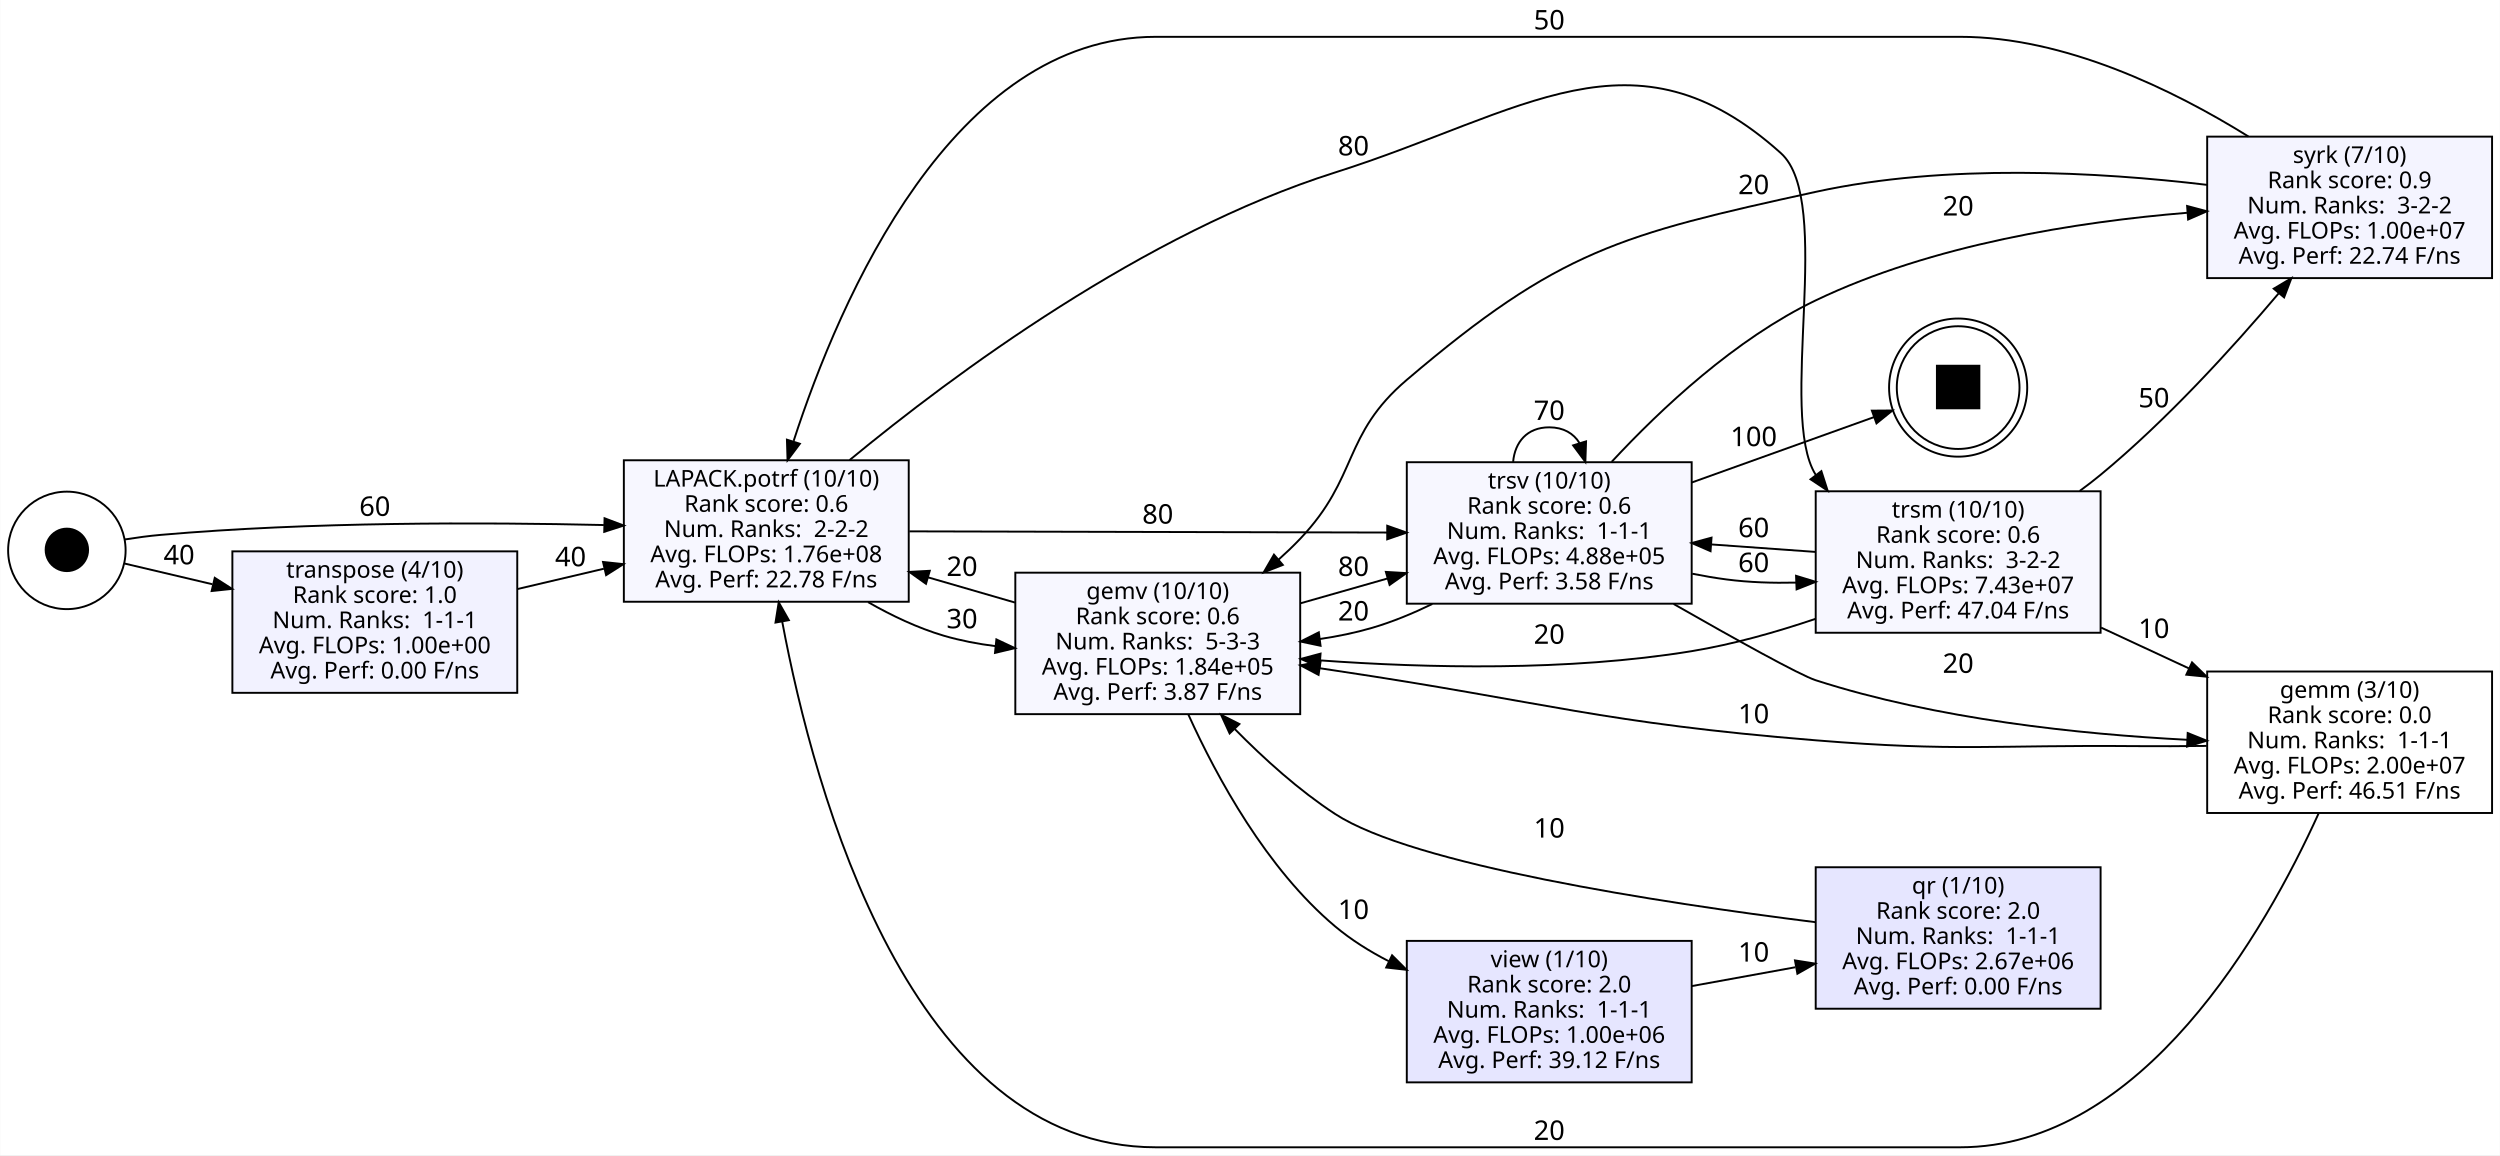
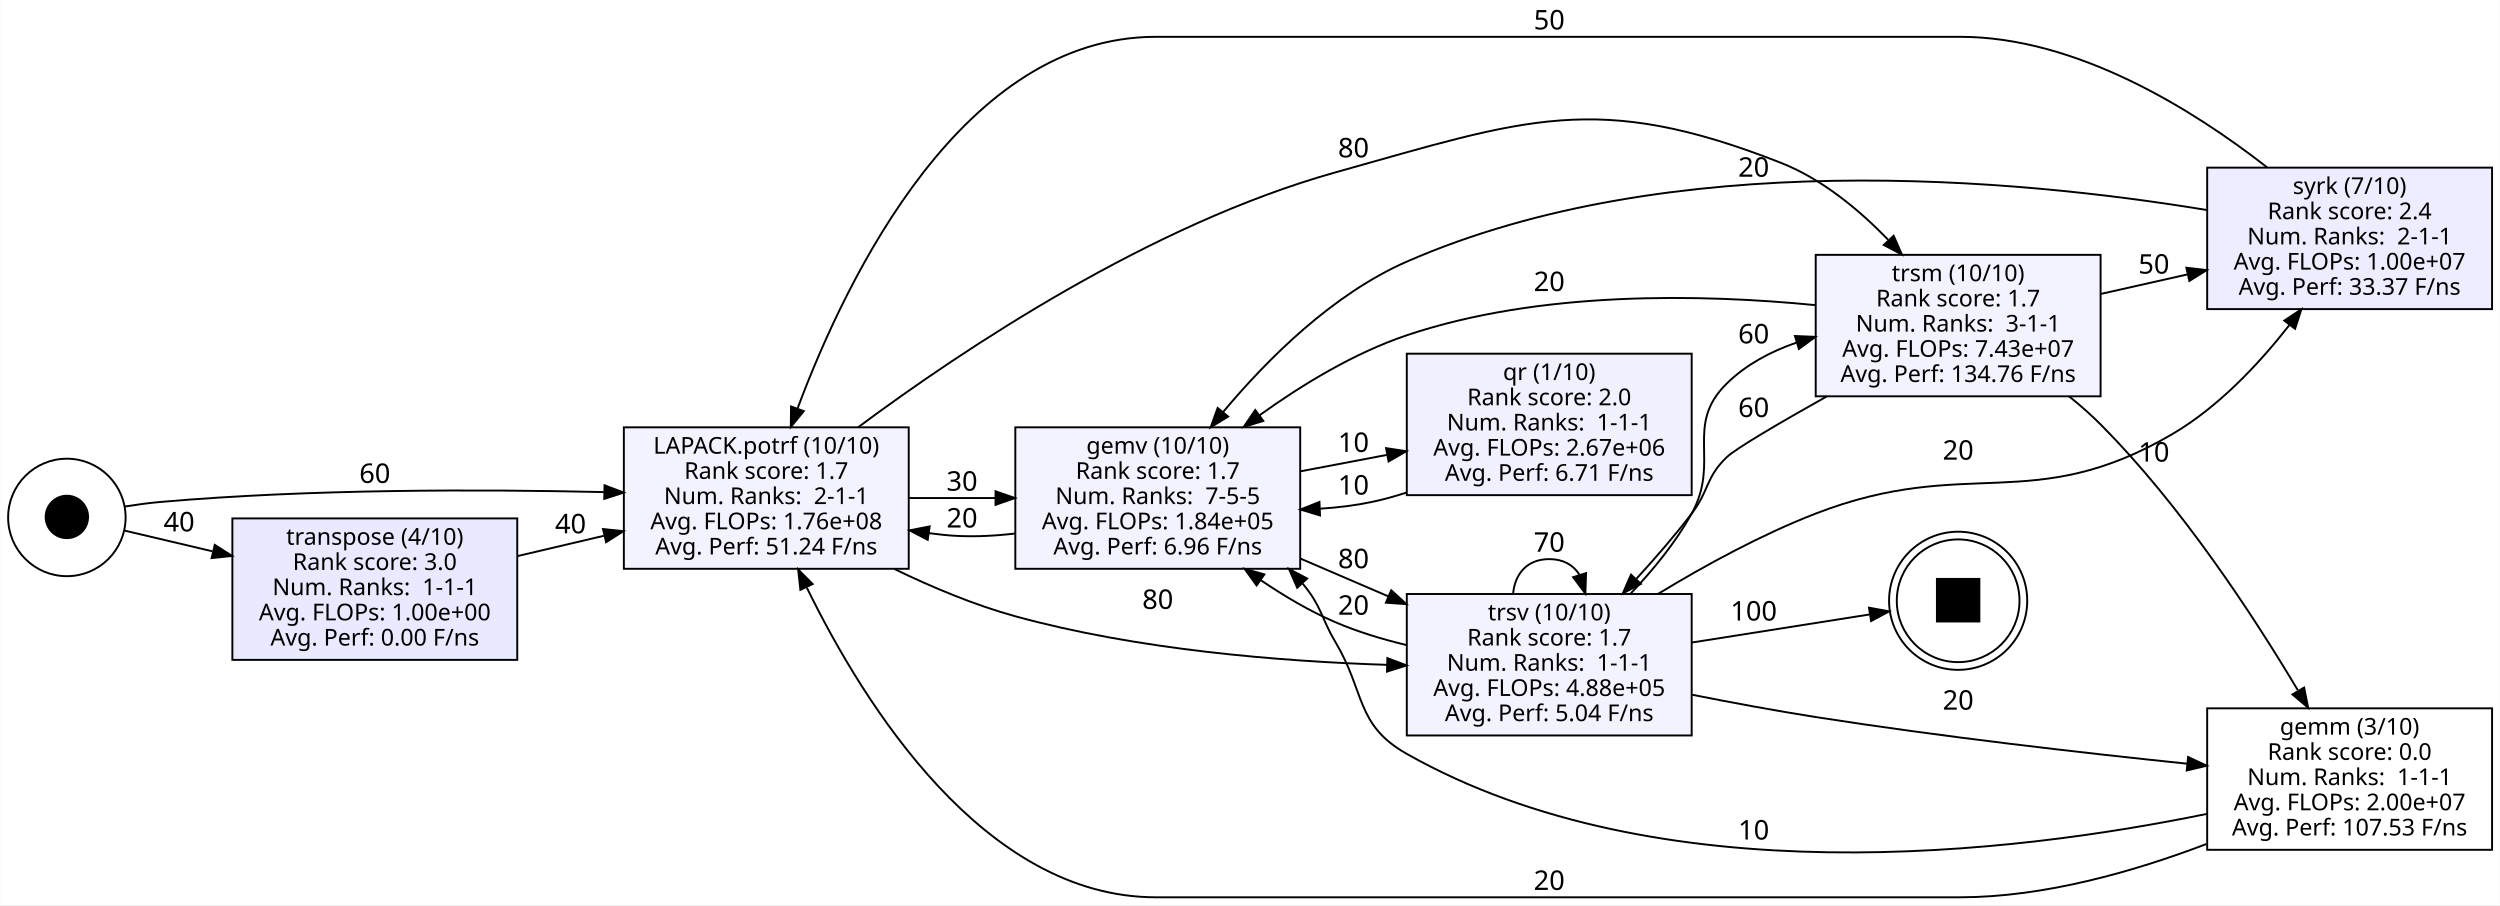
- <svg xmlns="http://www.w3.org/2000/svg" width="1290pt" height="596pt" viewBox="0.00 0.00 1289.81 596.00">
-   <g id="graph0" class="graph" transform="scale(1 1) rotate(0) translate(4 592)">
-     <polygon fill="white" stroke="transparent" points="-4,4 -4,-592 1285.81,-592 1285.81,4 -4,4" />
+ <svg xmlns="http://www.w3.org/2000/svg" width="1290pt" height="467pt" viewBox="0.00 0.00 1289.81 467.00">
+   <g id="graph0" class="graph" transform="scale(1 1) rotate(0) translate(4 463)">
+     <polygon fill="white" stroke="transparent" points="-4,4 -4,-463 1285.81,-463 1285.81,4 -4,4" />
    <g id="node1" class="node">
-       <ellipse fill="none" stroke="black" cx="30.41" cy="-308" rx="30.31" ry="30.31" />
-       <text text-anchor="middle" x="30.41" y="-300.5" font-family="Times-Roman" font-size="30.00">●</text>
+       <ellipse fill="none" stroke="black" cx="30.41" cy="-196" rx="30.31" ry="30.31" />
+       <text text-anchor="middle" x="30.41" y="-188.5" font-family="Times-Roman" font-size="30.00">●</text>
    </g>
    <g id="node2" class="node">
-       <polygon fill="#f7f7ff" stroke="black" points="464.81,-354.5 317.81,-354.5 317.81,-281.5 464.81,-281.5 464.81,-354.5" />
-       <text text-anchor="middle" x="391.31" y="-340.9" font-family="Times-Roman" font-size="12.00">LAPACK.potrf (10/10)</text>
-       <text text-anchor="middle" x="391.31" y="-327.9" font-family="Times-Roman" font-size="12.00">Rank score: 0.6</text>
-       <text text-anchor="middle" x="391.31" y="-314.9" font-family="Times-Roman" font-size="12.00">Num. Ranks:  2-2-2</text>
-       <text text-anchor="middle" x="391.31" y="-301.9" font-family="Times-Roman" font-size="12.00">Avg. FLOPs: 1.76e+08</text>
-       <text text-anchor="middle" x="391.31" y="-288.9" font-family="Times-Roman" font-size="12.00">Avg. Perf: 22.78 F/ns</text>
+       <polygon fill="#f3f3ff" stroke="black" points="464.81,-242.5 317.81,-242.5 317.81,-169.5 464.81,-169.5 464.81,-242.5" />
+       <text text-anchor="middle" x="391.31" y="-228.9" font-family="Times-Roman" font-size="12.00">LAPACK.potrf (10/10)</text>
+       <text text-anchor="middle" x="391.31" y="-215.9" font-family="Times-Roman" font-size="12.00">Rank score: 1.7</text>
+       <text text-anchor="middle" x="391.31" y="-202.9" font-family="Times-Roman" font-size="12.00">Num. Ranks:  2-1-1</text>
+       <text text-anchor="middle" x="391.31" y="-189.9" font-family="Times-Roman" font-size="12.00">Avg. FLOPs: 1.76e+08</text>
+       <text text-anchor="middle" x="391.31" y="-176.9" font-family="Times-Roman" font-size="12.00">Avg. Perf: 51.24 F/ns</text>
    </g>
    <g id="edge1" class="edge">
-       <path fill="none" stroke="#000000" d="M60.39,-313.65C66.46,-314.62 72.82,-315.48 78.81,-316 156.13,-322.73 244.65,-322.54 307.52,-321.08" />
-       <polygon fill="#000000" stroke="#000000" points="307.86,-324.57 317.77,-320.82 307.69,-317.57 307.86,-324.57" />
-       <text text-anchor="middle" x="189.31" y="-325.8" font-family="Times-Roman" font-size="14.00">60</text>
+       <path fill="none" stroke="#000000" d="M60.39,-201.65C66.46,-202.62 72.82,-203.48 78.81,-204 156.13,-210.73 244.65,-210.54 307.52,-209.08" />
+       <polygon fill="#000000" stroke="#000000" points="307.86,-212.57 317.77,-208.82 307.69,-205.57 307.86,-212.57" />
+       <text text-anchor="middle" x="189.31" y="-213.8" font-family="Times-Roman" font-size="14.00">60</text>
    </g>
    <g id="node7" class="node">
-       <polygon fill="#f2f2ff" stroke="black" points="262.81,-307.5 115.81,-307.5 115.81,-234.5 262.81,-234.5 262.81,-307.5" />
-       <text text-anchor="middle" x="189.31" y="-293.9" font-family="Times-Roman" font-size="12.00">transpose (4/10)</text>
-       <text text-anchor="middle" x="189.31" y="-280.9" font-family="Times-Roman" font-size="12.00">Rank score: 1.0</text>
-       <text text-anchor="middle" x="189.31" y="-267.9" font-family="Times-Roman" font-size="12.00">Num. Ranks:  1-1-1</text>
-       <text text-anchor="middle" x="189.31" y="-254.9" font-family="Times-Roman" font-size="12.00">Avg. FLOPs: 1.00e+00</text>
-       <text text-anchor="middle" x="189.31" y="-241.9" font-family="Times-Roman" font-size="12.00">Avg. Perf: 0.00 F/ns</text>
+       <polygon fill="#e9e9ff" stroke="black" points="262.81,-195.5 115.81,-195.5 115.81,-122.5 262.81,-122.5 262.81,-195.5" />
+       <text text-anchor="middle" x="189.31" y="-181.9" font-family="Times-Roman" font-size="12.00">transpose (4/10)</text>
+       <text text-anchor="middle" x="189.31" y="-168.9" font-family="Times-Roman" font-size="12.00">Rank score: 3.0</text>
+       <text text-anchor="middle" x="189.31" y="-155.9" font-family="Times-Roman" font-size="12.00">Num. Ranks:  1-1-1</text>
+       <text text-anchor="middle" x="189.31" y="-142.9" font-family="Times-Roman" font-size="12.00">Avg. FLOPs: 1.00e+00</text>
+       <text text-anchor="middle" x="189.31" y="-129.9" font-family="Times-Roman" font-size="12.00">Avg. Perf: 0.00 F/ns</text>
    </g>
    <g id="edge2" class="edge">
-       <path fill="none" stroke="#000000" d="M60.18,-301.21C73.15,-298.16 89.2,-294.37 105.49,-290.53" />
-       <polygon fill="#000000" stroke="#000000" points="106.72,-293.84 115.65,-288.14 105.11,-287.02 106.72,-293.84" />
-       <text text-anchor="middle" x="88.31" y="-300.8" font-family="Times-Roman" font-size="14.00">40</text>
+       <path fill="none" stroke="#000000" d="M60.18,-189.21C73.15,-186.16 89.2,-182.37 105.49,-178.53" />
+       <polygon fill="#000000" stroke="#000000" points="106.72,-181.84 115.65,-176.14 105.11,-175.02 106.72,-181.84" />
+       <text text-anchor="middle" x="88.31" y="-188.8" font-family="Times-Roman" font-size="14.00">40</text>
    </g>
    <g id="node3" class="node">
-       <polygon fill="#f7f7ff" stroke="black" points="666.81,-296.5 519.81,-296.5 519.81,-223.5 666.81,-223.5 666.81,-296.5" />
-       <text text-anchor="middle" x="593.31" y="-282.9" font-family="Times-Roman" font-size="12.00">gemv (10/10)</text>
-       <text text-anchor="middle" x="593.31" y="-269.9" font-family="Times-Roman" font-size="12.00">Rank score: 0.6</text>
-       <text text-anchor="middle" x="593.31" y="-256.9" font-family="Times-Roman" font-size="12.00">Num. Ranks:  5-3-3</text>
-       <text text-anchor="middle" x="593.31" y="-243.9" font-family="Times-Roman" font-size="12.00">Avg. FLOPs: 1.84e+05</text>
-       <text text-anchor="middle" x="593.31" y="-230.9" font-family="Times-Roman" font-size="12.00">Avg. Perf: 3.87 F/ns</text>
+       <polygon fill="#f3f3ff" stroke="black" points="666.81,-242.5 519.81,-242.5 519.81,-169.5 666.81,-169.5 666.81,-242.5" />
+       <text text-anchor="middle" x="593.31" y="-228.9" font-family="Times-Roman" font-size="12.00">gemv (10/10)</text>
+       <text text-anchor="middle" x="593.31" y="-215.9" font-family="Times-Roman" font-size="12.00">Rank score: 1.7</text>
+       <text text-anchor="middle" x="593.31" y="-202.9" font-family="Times-Roman" font-size="12.00">Num. Ranks:  7-5-5</text>
+       <text text-anchor="middle" x="593.31" y="-189.9" font-family="Times-Roman" font-size="12.00">Avg. FLOPs: 1.84e+05</text>
+       <text text-anchor="middle" x="593.31" y="-176.9" font-family="Times-Roman" font-size="12.00">Avg. Perf: 6.96 F/ns</text>
    </g>
    <g id="edge7" class="edge">
-       <path fill="none" stroke="#000000" d="M443.84,-281.29C456.08,-274.3 469.48,-267.94 482.81,-264 491.39,-261.47 500.5,-259.73 509.67,-258.58" />
-       <polygon fill="#000000" stroke="#000000" points="510.04,-262.06 519.62,-257.55 509.32,-255.1 510.04,-262.06" />
-       <text text-anchor="middle" x="492.31" y="-267.8" font-family="Times-Roman" font-size="14.00">30</text>
+       <path fill="none" stroke="#000000" d="M465.08,-206C479.51,-206 494.76,-206 509.49,-206" />
+       <polygon fill="#000000" stroke="#000000" points="509.6,-209.5 519.6,-206 509.59,-202.5 509.6,-209.5" />
+       <text text-anchor="middle" x="492.31" y="-209.8" font-family="Times-Roman" font-size="14.00">30</text>
    </g>
    <g id="node5" class="node">
-       <polygon fill="#f7f7ff" stroke="black" points="1079.81,-338.5 932.81,-338.5 932.81,-265.5 1079.81,-265.5 1079.81,-338.5" />
-       <text text-anchor="middle" x="1006.31" y="-324.9" font-family="Times-Roman" font-size="12.00">trsm (10/10)</text>
-       <text text-anchor="middle" x="1006.31" y="-311.9" font-family="Times-Roman" font-size="12.00">Rank score: 0.6</text>
-       <text text-anchor="middle" x="1006.31" y="-298.9" font-family="Times-Roman" font-size="12.00">Num. Ranks:  3-2-2</text>
-       <text text-anchor="middle" x="1006.31" y="-285.9" font-family="Times-Roman" font-size="12.00">Avg. FLOPs: 7.43e+07</text>
-       <text text-anchor="middle" x="1006.31" y="-272.9" font-family="Times-Roman" font-size="12.00">Avg. Perf: 47.04 F/ns</text>
+       <polygon fill="#f3f3ff" stroke="black" points="1079.81,-331.5 932.81,-331.5 932.81,-258.5 1079.81,-258.5 1079.81,-331.5" />
+       <text text-anchor="middle" x="1006.31" y="-317.9" font-family="Times-Roman" font-size="12.00">trsm (10/10)</text>
+       <text text-anchor="middle" x="1006.31" y="-304.9" font-family="Times-Roman" font-size="12.00">Rank score: 1.7</text>
+       <text text-anchor="middle" x="1006.31" y="-291.9" font-family="Times-Roman" font-size="12.00">Num. Ranks:  3-1-1</text>
+       <text text-anchor="middle" x="1006.31" y="-278.9" font-family="Times-Roman" font-size="12.00">Avg. FLOPs: 7.43e+07</text>
+       <text text-anchor="middle" x="1006.31" y="-265.9" font-family="Times-Roman" font-size="12.00">Avg. Perf: 134.76 F/ns</text>
    </g>
    <g id="edge11" class="edge">
-       <path fill="none" stroke="#000000" d="M434.3,-354.6C488.12,-399.01 586.29,-471.8 684.81,-503 782.35,-533.89 838.66,-581.34 914.81,-513 942.43,-488.22 913.05,-378.4 932.81,-347 932.87,-346.91 932.92,-346.82 932.98,-346.73" />
-       <polygon fill="#000000" stroke="#000000" points="935.73,-348.9 938.97,-338.81 930.15,-344.67 935.73,-348.9" />
-       <text text-anchor="middle" x="694.31" y="-511.8" font-family="Times-Roman" font-size="14.00">80</text>
+       <path fill="none" stroke="#000000" d="M438.65,-242.5C493.71,-283.41 590.07,-347.47 684.81,-374 783.27,-401.57 819.64,-416.36 914.81,-379 935.9,-370.72 955.01,-354.96 970.17,-339.3" />
+       <polygon fill="#000000" stroke="#000000" points="973.03,-341.36 977.29,-331.66 967.91,-336.59 973.03,-341.36" />
+       <text text-anchor="middle" x="694.31" y="-381.8" font-family="Times-Roman" font-size="14.00">80</text>
    </g>
    <g id="node6" class="node">
-       <polygon fill="#f7f7ff" stroke="black" points="868.81,-353.5 721.81,-353.5 721.81,-280.5 868.81,-280.5 868.81,-353.5" />
-       <text text-anchor="middle" x="795.31" y="-339.9" font-family="Times-Roman" font-size="12.00">trsv (10/10)</text>
-       <text text-anchor="middle" x="795.31" y="-326.9" font-family="Times-Roman" font-size="12.00">Rank score: 0.6</text>
-       <text text-anchor="middle" x="795.31" y="-313.9" font-family="Times-Roman" font-size="12.00">Num. Ranks:  1-1-1</text>
-       <text text-anchor="middle" x="795.31" y="-300.9" font-family="Times-Roman" font-size="12.00">Avg. FLOPs: 4.88e+05</text>
-       <text text-anchor="middle" x="795.31" y="-287.9" font-family="Times-Roman" font-size="12.00">Avg. Perf: 3.58 F/ns</text>
+       <polygon fill="#f3f3ff" stroke="black" points="868.81,-156.5 721.81,-156.5 721.81,-83.5 868.81,-83.5 868.81,-156.5" />
+       <text text-anchor="middle" x="795.31" y="-142.9" font-family="Times-Roman" font-size="12.00">trsv (10/10)</text>
+       <text text-anchor="middle" x="795.31" y="-129.9" font-family="Times-Roman" font-size="12.00">Rank score: 1.7</text>
+       <text text-anchor="middle" x="795.31" y="-116.9" font-family="Times-Roman" font-size="12.00">Num. Ranks:  1-1-1</text>
+       <text text-anchor="middle" x="795.31" y="-103.9" font-family="Times-Roman" font-size="12.00">Avg. FLOPs: 4.88e+05</text>
+       <text text-anchor="middle" x="795.31" y="-90.9" font-family="Times-Roman" font-size="12.00">Avg. Perf: 5.04 F/ns</text>
    </g>
    <g id="edge3" class="edge">
-       <path fill="none" stroke="#000000" d="M465.11,-317.82C534.59,-317.65 639.13,-317.39 711.7,-317.21" />
-       <polygon fill="#000000" stroke="#000000" points="711.72,-320.71 721.71,-317.18 711.71,-313.71 711.72,-320.71" />
-       <text text-anchor="middle" x="593.31" y="-321.8" font-family="Times-Roman" font-size="14.00">80</text>
+       <path fill="none" stroke="#000000" d="M457.41,-169.39C476.93,-159.93 498.75,-150.79 519.81,-145 582.68,-127.7 656.4,-121.73 711.6,-119.94" />
+       <polygon fill="#000000" stroke="#000000" points="711.79,-123.43 721.69,-119.65 711.59,-116.44 711.79,-123.43" />
+       <text text-anchor="middle" x="593.31" y="-148.8" font-family="Times-Roman" font-size="14.00">80</text>
+     </g>
+     <g id="edge23" class="edge">
+       <path fill="none" stroke="#000000" d="M519.76,-187.71C507.47,-186.25 494.81,-185.75 482.81,-187 480.3,-187.26 477.75,-187.56 475.18,-187.9" />
+       <polygon fill="#000000" stroke="#000000" points="474.6,-184.44 465.21,-189.34 475.61,-191.37 474.6,-184.44" />
+       <text text-anchor="middle" x="492.31" y="-190.8" font-family="Times-Roman" font-size="14.00">20</text>
+     </g>
+     <g id="edge8" class="edge">
+       <path fill="none" stroke="#000000" d="M667.08,-174.71C681.79,-168.39 697.34,-161.7 712.34,-155.25" />
+       <polygon fill="#000000" stroke="#000000" points="713.79,-158.43 721.6,-151.27 711.03,-152 713.79,-158.43" />
+       <text text-anchor="middle" x="694.31" y="-169.8" font-family="Times-Roman" font-size="14.00">80</text>
+     </g>
+     <g id="node9" class="node">
+       <polygon fill="#f0f0ff" stroke="black" points="868.81,-280.5 721.81,-280.5 721.81,-207.5 868.81,-207.5 868.81,-280.5" />
+       <text text-anchor="middle" x="795.31" y="-266.9" font-family="Times-Roman" font-size="12.00">qr (1/10)</text>
+       <text text-anchor="middle" x="795.31" y="-253.9" font-family="Times-Roman" font-size="12.00">Rank score: 2.0</text>
+       <text text-anchor="middle" x="795.31" y="-240.9" font-family="Times-Roman" font-size="12.00">Num. Ranks:  1-1-1</text>
+       <text text-anchor="middle" x="795.31" y="-227.9" font-family="Times-Roman" font-size="12.00">Avg. FLOPs: 2.67e+06</text>
+       <text text-anchor="middle" x="795.31" y="-214.9" font-family="Times-Roman" font-size="12.00">Avg. Perf: 6.71 F/ns</text>
+     </g>
+     <g id="edge20" class="edge">
+       <path fill="none" stroke="#000000" d="M667.08,-219.83C681.51,-222.57 696.76,-225.46 711.49,-228.26" />
+       <polygon fill="#000000" stroke="#000000" points="711.12,-231.76 721.6,-230.18 712.42,-224.88 711.12,-231.76" />
+       <text text-anchor="middle" x="694.31" y="-229.8" font-family="Times-Roman" font-size="14.00">10</text>
+     </g>
+     <g id="node4" class="node">
+       <polygon fill="#ededff" stroke="black" points="1281.81,-376.5 1134.81,-376.5 1134.81,-303.5 1281.81,-303.5 1281.81,-376.5" />
+       <text text-anchor="middle" x="1208.31" y="-362.9" font-family="Times-Roman" font-size="12.00">syrk (7/10)</text>
+       <text text-anchor="middle" x="1208.31" y="-349.9" font-family="Times-Roman" font-size="12.00">Rank score: 2.4</text>
+       <text text-anchor="middle" x="1208.31" y="-336.9" font-family="Times-Roman" font-size="12.00">Num. Ranks:  2-1-1</text>
+       <text text-anchor="middle" x="1208.31" y="-323.9" font-family="Times-Roman" font-size="12.00">Avg. FLOPs: 1.00e+07</text>
+       <text text-anchor="middle" x="1208.31" y="-310.9" font-family="Times-Roman" font-size="12.00">Avg. Perf: 33.37 F/ns</text>
+     </g>
+     <g id="edge6" class="edge">
+       <path fill="none" stroke="#000000" d="M1165.69,-376.67C1127.32,-406.61 1067.39,-444 1007.31,-444 592.31,-444 592.31,-444 592.31,-444 493.29,-444 433.47,-321.75 407.53,-252.48" />
+       <polygon fill="#000000" stroke="#000000" points="410.66,-250.86 403.95,-242.67 404.09,-253.26 410.66,-250.86" />
+       <text text-anchor="middle" x="795.31" y="-447.8" font-family="Times-Roman" font-size="14.00">50</text>
+     </g>
+     <g id="edge19" class="edge">
+       <path fill="none" stroke="#000000" d="M1134.54,-354.64C1036.25,-370.85 857.76,-387.48 721.81,-328 683.75,-311.35 650.23,-278.1 627.13,-250.52" />
+       <polygon fill="#000000" stroke="#000000" points="629.64,-248.06 620.6,-242.53 624.22,-252.49 629.64,-248.06" />
+       <text text-anchor="middle" x="900.81" y="-371.8" font-family="Times-Roman" font-size="14.00">20</text>
+     </g>
+     <g id="edge16" class="edge">
+       <path fill="none" stroke="#000000" d="M932.79,-305.54C874.26,-311.29 790.63,-313.15 721.81,-290 694.74,-280.89 667.88,-264.57 645.84,-248.73" />
+       <polygon fill="#000000" stroke="#000000" points="647.76,-245.8 637.63,-242.69 643.62,-251.44 647.76,-245.8" />
+       <text text-anchor="middle" x="795.31" y="-312.8" font-family="Times-Roman" font-size="14.00">20</text>
+     </g>
+     <g id="edge5" class="edge">
+       <path fill="none" stroke="#000000" d="M1080.08,-311.37C1094.51,-314.62 1109.76,-318.05 1124.49,-321.37" />
+       <polygon fill="#000000" stroke="#000000" points="1124.07,-324.86 1134.6,-323.64 1125.61,-318.03 1124.07,-324.86" />
+       <text text-anchor="middle" x="1107.31" y="-321.8" font-family="Times-Roman" font-size="14.00">50</text>
+     </g>
+     <g id="edge12" class="edge">
+       <path fill="none" stroke="#000000" d="M938.55,-258.48C914.25,-244.84 891.52,-231.55 886.81,-227 875.9,-216.46 878.02,-210.06 868.81,-198 860.14,-186.65 850.1,-175.05 840.31,-164.38" />
+       <polygon fill="#000000" stroke="#000000" points="842.62,-161.72 833.25,-156.79 837.5,-166.49 842.62,-161.72" />
+       <text text-anchor="middle" x="900.81" y="-247.8" font-family="Times-Roman" font-size="14.00">60</text>
+     </g>
+     <g id="node8" class="node">
+       <polygon fill="#ffffff" stroke="black" points="1281.81,-97.5 1134.81,-97.5 1134.81,-24.5 1281.81,-24.5 1281.81,-97.5" />
+       <text text-anchor="middle" x="1208.31" y="-83.9" font-family="Times-Roman" font-size="12.00">gemm (3/10)</text>
+       <text text-anchor="middle" x="1208.31" y="-70.9" font-family="Times-Roman" font-size="12.00">Rank score: 0.0</text>
+       <text text-anchor="middle" x="1208.31" y="-57.9" font-family="Times-Roman" font-size="12.00">Num. Ranks:  1-1-1</text>
+       <text text-anchor="middle" x="1208.31" y="-44.9" font-family="Times-Roman" font-size="12.00">Avg. FLOPs: 2.00e+07</text>
+       <text text-anchor="middle" x="1208.31" y="-31.9" font-family="Times-Roman" font-size="12.00">Avg. Perf: 107.53 F/ns</text>
+     </g>
+     <g id="edge14" class="edge">
+       <path fill="none" stroke="#000000" d="M1063.55,-258.48C1069.28,-253.88 1074.82,-249.02 1079.81,-244 1121.16,-202.46 1158.19,-146.07 1181.55,-106.91" />
+       <polygon fill="#000000" stroke="#000000" points="1184.83,-108.23 1186.9,-97.84 1178.8,-104.67 1184.83,-108.23" />
+       <text text-anchor="middle" x="1107.31" y="-224.8" font-family="Times-Roman" font-size="14.00">10</text>
+     </g>
+     <g id="edge13" class="edge">
+       <path fill="none" stroke="#000000" d="M721.73,-130.14C709.14,-133.14 696.39,-137.01 684.81,-142 671.73,-147.64 658.64,-155.37 646.65,-163.51" />
+       <polygon fill="#000000" stroke="#000000" points="644.31,-160.88 638.13,-169.48 648.33,-166.61 644.31,-160.88" />
+       <text text-anchor="middle" x="694.31" y="-145.8" font-family="Times-Roman" font-size="14.00">20</text>
+     </g>
+     <g id="edge18" class="edge">
+       <path fill="none" stroke="#000000" d="M851.54,-156.6C875.67,-171.24 904.81,-187.17 932.81,-198 1010.95,-228.23 1044.51,-196.67 1116.81,-239 1140.56,-252.91 1161.49,-275.17 1177.22,-295.26" />
+       <polygon fill="#000000" stroke="#000000" points="1174.59,-297.57 1183.43,-303.42 1180.16,-293.34 1174.59,-297.57" />
+       <text text-anchor="middle" x="1006.31" y="-225.8" font-family="Times-Roman" font-size="14.00">20</text>
+     </g>
+     <g id="edge4" class="edge">
+       <path fill="none" stroke="#000000" d="M837.31,-156.7C848.89,-168.86 860.57,-183.12 868.81,-198 883.75,-224.97 864.85,-243.36 886.81,-265 896.78,-274.83 909.49,-281.59 922.85,-286.2" />
+       <polygon fill="#000000" stroke="#000000" points="922.09,-289.62 932.67,-289.19 924.13,-282.93 922.09,-289.62" />
+       <text text-anchor="middle" x="900.81" y="-285.8" font-family="Times-Roman" font-size="14.00">60</text>
+     </g>
+     <g id="edge9" class="edge">
+       <path fill="none" stroke="#000000" d="M776.68,-156.68C777.58,-166.78 783.79,-174.5 795.31,-174.5 802.69,-174.5 807.9,-171.33 810.92,-166.4" />
+       <polygon fill="#000000" stroke="#000000" points="814.31,-167.27 813.95,-156.68 807.63,-165.18 814.31,-167.27" />
+       <text text-anchor="middle" x="795.31" y="-178.3" font-family="Times-Roman" font-size="14.00">70</text>
+     </g>
+     <g id="edge17" class="edge">
+       <path fill="none" stroke="#000000" d="M869.09,-104.5C889.63,-100.42 912.05,-96.26 932.81,-93 996.95,-82.93 1069.99,-74.57 1124.59,-68.92" />
+       <polygon fill="#000000" stroke="#000000" points="1124.97,-72.4 1134.57,-67.89 1124.26,-65.43 1124.97,-72.4" />
+       <text text-anchor="middle" x="1006.31" y="-96.8" font-family="Times-Roman" font-size="14.00">20</text>
+     </g>
+     <g id="node10" class="node">
+       <ellipse fill="none" stroke="black" cx="1006.31" cy="-153" rx="31.66" ry="31.66" />
+       <ellipse fill="none" stroke="black" cx="1006.31" cy="-153" rx="35.64" ry="35.64" />
+       <text text-anchor="middle" x="1006.31" y="-145.5" font-family="Times-Roman" font-size="30.00">■</text>
    </g>
    <g id="edge24" class="edge">
-       <path fill="none" stroke="#000000" d="M519.6,-281.09C505.03,-285.31 489.63,-289.78 474.76,-294.09" />
-       <polygon fill="#000000" stroke="#000000" points="473.71,-290.75 465.08,-296.9 475.66,-297.47 473.71,-290.75" />
-       <text text-anchor="middle" x="492.31" y="-294.8" font-family="Times-Roman" font-size="14.00">20</text>
-     </g>
-     <g id="edge8" class="edge">
-       <path fill="none" stroke="#000000" d="M667.08,-280.74C681.65,-284.89 697.05,-289.28 711.92,-293.52" />
-       <polygon fill="#000000" stroke="#000000" points="711.02,-296.9 721.6,-296.28 712.94,-290.17 711.02,-296.9" />
-       <text text-anchor="middle" x="694.31" y="-294.8" font-family="Times-Roman" font-size="14.00">80</text>
-     </g>
-     <g id="node10" class="node">
-       <polygon fill="#e6e6ff" stroke="black" points="868.81,-106.5 721.81,-106.5 721.81,-33.5 868.81,-33.5 868.81,-106.5" />
-       <text text-anchor="middle" x="795.31" y="-92.9" font-family="Times-Roman" font-size="12.00">view (1/10)</text>
-       <text text-anchor="middle" x="795.31" y="-79.9" font-family="Times-Roman" font-size="12.00">Rank score: 2.0</text>
-       <text text-anchor="middle" x="795.31" y="-66.9" font-family="Times-Roman" font-size="12.00">Num. Ranks:  1-1-1</text>
-       <text text-anchor="middle" x="795.31" y="-53.9" font-family="Times-Roman" font-size="12.00">Avg. FLOPs: 1.00e+06</text>
-       <text text-anchor="middle" x="795.31" y="-40.9" font-family="Times-Roman" font-size="12.00">Avg. Perf: 39.12 F/ns</text>
-     </g>
-     <g id="edge20" class="edge">
-       <path fill="none" stroke="#000000" d="M609.08,-223.33C623.88,-190.69 649.54,-143.65 684.81,-114 693.1,-107.04 702.63,-101.07 712.53,-95.99" />
-       <polygon fill="#000000" stroke="#000000" points="714.22,-99.06 721.71,-91.57 711.18,-92.76 714.22,-99.06" />
-       <text text-anchor="middle" x="694.31" y="-117.8" font-family="Times-Roman" font-size="14.00">10</text>
-     </g>
-     <g id="node4" class="node">
-       <polygon fill="#f4f4ff" stroke="black" points="1281.81,-521.5 1134.81,-521.5 1134.81,-448.5 1281.81,-448.5 1281.81,-521.5" />
-       <text text-anchor="middle" x="1208.31" y="-507.9" font-family="Times-Roman" font-size="12.00">syrk (7/10)</text>
-       <text text-anchor="middle" x="1208.31" y="-494.9" font-family="Times-Roman" font-size="12.00">Rank score: 0.9</text>
-       <text text-anchor="middle" x="1208.31" y="-481.9" font-family="Times-Roman" font-size="12.00">Num. Ranks:  3-2-2</text>
-       <text text-anchor="middle" x="1208.31" y="-468.9" font-family="Times-Roman" font-size="12.00">Avg. FLOPs: 1.00e+07</text>
-       <text text-anchor="middle" x="1208.31" y="-455.9" font-family="Times-Roman" font-size="12.00">Avg. Perf: 22.74 F/ns</text>
-     </g>
-     <g id="edge6" class="edge">
-       <path fill="none" stroke="#000000" d="M1156.11,-521.56C1117.21,-545.73 1061.37,-573 1007.31,-573 592.31,-573 592.31,-573 592.31,-573 487.53,-573 429.35,-438.04 405.43,-364.49" />
-       <polygon fill="#000000" stroke="#000000" points="408.63,-363.01 402.28,-354.54 401.96,-365.13 408.63,-363.01" />
-       <text text-anchor="middle" x="795.31" y="-576.8" font-family="Times-Roman" font-size="14.00">50</text>
-     </g>
-     <g id="edge19" class="edge">
-       <path fill="none" stroke="#000000" d="M1134.75,-496.61C1078.89,-503.28 1000.11,-507.73 932.81,-493 831.98,-470.93 800.39,-462.92 721.81,-396 688.4,-367.55 697.07,-345.79 666.81,-314 663.32,-310.33 659.55,-306.72 655.64,-303.23" />
-       <polygon fill="#000000" stroke="#000000" points="657.83,-300.5 647.96,-296.65 653.27,-305.81 657.83,-300.5" />
-       <text text-anchor="middle" x="900.81" y="-491.8" font-family="Times-Roman" font-size="14.00">20</text>
-     </g>
-     <g id="edge16" class="edge">
-       <path fill="none" stroke="#000000" d="M932.75,-272.69C912.4,-265.81 890.03,-259.48 868.81,-256 805.05,-245.55 731.85,-247.28 677.08,-251.24" />
-       <polygon fill="#000000" stroke="#000000" points="676.78,-247.75 667.07,-252 677.31,-254.73 676.78,-247.75" />
-       <text text-anchor="middle" x="795.31" y="-259.8" font-family="Times-Roman" font-size="14.00">20</text>
-     </g>
-     <g id="edge5" class="edge">
-       <path fill="none" stroke="#000000" d="M1069.04,-338.67C1072.76,-341.39 1076.38,-344.17 1079.81,-347 1113.84,-375.1 1147.51,-412.03 1171.69,-440.62" />
-       <polygon fill="#000000" stroke="#000000" points="1169.15,-443.04 1178.26,-448.45 1174.51,-438.54 1169.15,-443.04" />
-       <text text-anchor="middle" x="1107.31" y="-381.8" font-family="Times-Roman" font-size="14.00">50</text>
-     </g>
-     <g id="edge12" class="edge">
-       <path fill="none" stroke="#000000" d="M932.57,-307.22C915.32,-308.46 896.78,-309.79 879.11,-311.06" />
-       <polygon fill="#000000" stroke="#000000" points="878.55,-307.59 868.82,-311.8 879.05,-314.57 878.55,-307.59" />
-       <text text-anchor="middle" x="900.81" y="-314.8" font-family="Times-Roman" font-size="14.00">60</text>
-     </g>
-     <g id="node8" class="node">
-       <polygon fill="#ffffff" stroke="black" points="1281.81,-245.5 1134.81,-245.5 1134.81,-172.5 1281.81,-172.5 1281.81,-245.5" />
-       <text text-anchor="middle" x="1208.31" y="-231.9" font-family="Times-Roman" font-size="12.00">gemm (3/10)</text>
-       <text text-anchor="middle" x="1208.31" y="-218.9" font-family="Times-Roman" font-size="12.00">Rank score: 0.0</text>
-       <text text-anchor="middle" x="1208.31" y="-205.9" font-family="Times-Roman" font-size="12.00">Num. Ranks:  1-1-1</text>
-       <text text-anchor="middle" x="1208.31" y="-192.9" font-family="Times-Roman" font-size="12.00">Avg. FLOPs: 2.00e+07</text>
-       <text text-anchor="middle" x="1208.31" y="-179.9" font-family="Times-Roman" font-size="12.00">Avg. Perf: 46.51 F/ns</text>
-     </g>
-     <g id="edge14" class="edge">
-       <path fill="none" stroke="#000000" d="M1080.08,-268.16C1094.79,-261.32 1110.34,-254.09 1125.34,-247.12" />
-       <polygon fill="#000000" stroke="#000000" points="1127,-250.2 1134.6,-242.81 1124.05,-243.86 1127,-250.2" />
-       <text text-anchor="middle" x="1107.31" y="-262.8" font-family="Times-Roman" font-size="14.00">10</text>
-     </g>
-     <g id="edge13" class="edge">
-       <path fill="none" stroke="#000000" d="M734.99,-280.35C724.89,-275.44 714.27,-271.06 703.81,-268 695.21,-265.48 686.08,-263.62 676.9,-262.26" />
-       <polygon fill="#000000" stroke="#000000" points="677.31,-258.78 666.94,-260.97 676.41,-265.73 677.31,-258.78" />
-       <text text-anchor="middle" x="694.31" y="-271.8" font-family="Times-Roman" font-size="14.00">20</text>
-     </g>
-     <g id="edge18" class="edge">
-       <path fill="none" stroke="#000000" d="M827.51,-353.68C852.98,-381.1 891.41,-417.15 932.81,-437 992.97,-465.85 1067.98,-477.55 1124.38,-482.2" />
-       <polygon fill="#000000" stroke="#000000" points="1124.45,-485.71 1134.69,-482.99 1124.98,-478.73 1124.45,-485.71" />
-       <text text-anchor="middle" x="1006.31" y="-480.8" font-family="Times-Roman" font-size="14.00">20</text>
-     </g>
-     <g id="edge4" class="edge">
-       <path fill="none" stroke="#000000" d="M869.09,-295.97C875.05,-294.77 881.01,-293.76 886.81,-293 898.4,-291.49 910.66,-291.09 922.73,-291.38" />
-       <polygon fill="#000000" stroke="#000000" points="922.67,-294.88 932.8,-291.78 922.95,-287.88 922.67,-294.88" />
-       <text text-anchor="middle" x="900.81" y="-296.8" font-family="Times-Roman" font-size="14.00">60</text>
-     </g>
-     <g id="edge9" class="edge">
-       <path fill="none" stroke="#000000" d="M776.68,-353.68C777.58,-363.78 783.79,-371.5 795.31,-371.5 802.69,-371.5 807.9,-368.33 810.92,-363.4" />
-       <polygon fill="#000000" stroke="#000000" points="814.31,-364.27 813.95,-353.68 807.63,-362.18 814.31,-364.27" />
-       <text text-anchor="middle" x="795.31" y="-375.3" font-family="Times-Roman" font-size="14.00">70</text>
-     </g>
-     <g id="edge17" class="edge">
-       <path fill="none" stroke="#000000" d="M859.49,-280.35C891.22,-262.22 924.65,-243.63 932.81,-241 995.14,-220.89 1069.05,-213.13 1124.46,-210.27" />
-       <polygon fill="#000000" stroke="#000000" points="1124.76,-213.75 1134.59,-209.79 1124.43,-206.76 1124.76,-213.75" />
-       <text text-anchor="middle" x="1006.31" y="-244.8" font-family="Times-Roman" font-size="14.00">20</text>
-     </g>
-     <g id="node11" class="node">
-       <ellipse fill="none" stroke="black" cx="1006.31" cy="-392" rx="31.66" ry="31.66" />
-       <ellipse fill="none" stroke="black" cx="1006.31" cy="-392" rx="35.64" ry="35.64" />
-       <text text-anchor="middle" x="1006.31" y="-384.5" font-family="Times-Roman" font-size="30.00">■</text>
-     </g>
-     <g id="edge25" class="edge">
-       <path fill="none" stroke="#000000" d="M868.82,-343.02C900.22,-354.29 935.88,-367.08 962.87,-376.77" />
-       <polygon fill="#000000" stroke="#000000" points="961.81,-380.11 972.4,-380.19 964.17,-373.52 961.81,-380.11" />
-       <text text-anchor="middle" x="900.81" y="-361.8" font-family="Times-Roman" font-size="14.00">100</text>
+       <path fill="none" stroke="#000000" d="M868.82,-131.45C899.32,-136.26 933.84,-141.71 960.53,-145.93" />
+       <polygon fill="#000000" stroke="#000000" points="960.3,-149.44 970.72,-147.54 961.39,-142.52 960.3,-149.44" />
+       <text text-anchor="middle" x="900.81" y="-142.8" font-family="Times-Roman" font-size="14.00">100</text>
    </g>
    <g id="edge10" class="edge">
-       <path fill="none" stroke="#000000" d="M263.08,-288.1C277.51,-291.49 292.76,-295.07 307.49,-298.54" />
-       <polygon fill="#000000" stroke="#000000" points="307.06,-302.03 317.6,-300.91 308.66,-295.22 307.06,-302.03" />
-       <text text-anchor="middle" x="290.31" y="-299.8" font-family="Times-Roman" font-size="14.00">40</text>
+       <path fill="none" stroke="#000000" d="M263.08,-176.1C277.51,-179.49 292.76,-183.07 307.49,-186.54" />
+       <polygon fill="#000000" stroke="#000000" points="307.06,-190.03 317.6,-188.91 308.66,-183.22 307.06,-190.03" />
+       <text text-anchor="middle" x="290.31" y="-187.8" font-family="Times-Roman" font-size="14.00">40</text>
    </g>
    <g id="edge15" class="edge">
-       <path fill="none" stroke="#000000" d="M1192.24,-172.12C1164.99,-112.12 1101.48,0 1007.31,0 592.31,0 592.31,0 592.31,0 465.74,0 416.14,-182.75 399.54,-271.17" />
-       <polygon fill="#000000" stroke="#000000" points="396.06,-270.75 397.72,-281.21 402.95,-271.99 396.06,-270.75" />
+       <path fill="none" stroke="#000000" d="M1134.36,-27.47C1097.15,-13.29 1050.69,0 1007.31,0 592.31,0 592.31,0 592.31,0 503.83,0 441.9,-99.04 412.23,-159.77" />
+       <polygon fill="#000000" stroke="#000000" points="408.9,-158.64 407.75,-169.17 415.22,-161.65 408.9,-158.64" />
      <text text-anchor="middle" x="795.31" y="-3.8" font-family="Times-Roman" font-size="14.00">20</text>
    </g>
-     <g id="edge23" class="edge">
-       <path fill="none" stroke="#000000" d="M1134.57,-207.11C1122.3,-206.96 1109.69,-206.89 1097.81,-207 1024.47,-207.67 1005.92,-204.05 932.81,-210 821.8,-219.03 794.96,-229.49 684.81,-246 682.27,-246.38 679.68,-246.77 677.07,-247.17" />
-       <polygon fill="#000000" stroke="#000000" points="676.28,-243.75 666.91,-248.71 677.33,-250.67 676.28,-243.75" />
-       <text text-anchor="middle" x="900.81" y="-218.8" font-family="Times-Roman" font-size="14.00">10</text>
-     </g>
-     <g id="node9" class="node">
-       <polygon fill="#e6e6ff" stroke="black" points="1079.81,-144.5 932.81,-144.5 932.81,-71.5 1079.81,-71.5 1079.81,-144.5" />
-       <text text-anchor="middle" x="1006.31" y="-130.9" font-family="Times-Roman" font-size="12.00">qr (1/10)</text>
-       <text text-anchor="middle" x="1006.31" y="-117.9" font-family="Times-Roman" font-size="12.00">Rank score: 2.0</text>
-       <text text-anchor="middle" x="1006.31" y="-104.9" font-family="Times-Roman" font-size="12.00">Num. Ranks:  1-1-1</text>
-       <text text-anchor="middle" x="1006.31" y="-91.9" font-family="Times-Roman" font-size="12.00">Avg. FLOPs: 2.67e+06</text>
-       <text text-anchor="middle" x="1006.31" y="-78.9" font-family="Times-Roman" font-size="12.00">Avg. Perf: 0.00 F/ns</text>
-     </g>
    <g id="edge22" class="edge">
-       <path fill="none" stroke="#000000" d="M932.61,-116.16C851.03,-126.41 724.84,-145.87 684.81,-172 666.2,-184.15 648.13,-200.48 633.1,-215.77" />
-       <polygon fill="#000000" stroke="#000000" points="630.39,-213.54 625.97,-223.18 635.43,-218.4 630.39,-213.54" />
-       <text text-anchor="middle" x="795.31" y="-159.8" font-family="Times-Roman" font-size="14.00">10</text>
+       <path fill="none" stroke="#000000" d="M1134.68,-43.04C1034.59,-22.49 851.89,-0.41 721.81,-74 695.2,-89.06 700.53,-105.78 684.81,-132 677.8,-143.7 677.94,-150.09 668.1,-161.82" />
+       <polygon fill="#000000" stroke="#000000" points="665.27,-159.72 661.02,-169.42 670.39,-164.49 665.27,-159.72" />
+       <text text-anchor="middle" x="900.81" y="-29.8" font-family="Times-Roman" font-size="14.00">10</text>
    </g>
    <g id="edge21" class="edge">
-       <path fill="none" stroke="#000000" d="M868.82,-83.18C886.07,-86.32 904.6,-89.69 922.28,-92.9" />
-       <polygon fill="#000000" stroke="#000000" points="922.11,-96.43 932.57,-94.78 923.36,-89.54 922.11,-96.43" />
-       <text text-anchor="middle" x="900.81" y="-95.8" font-family="Times-Roman" font-size="14.00">10</text>
+       <path fill="none" stroke="#000000" d="M721.58,-208.82C715.66,-206.89 709.69,-205.24 703.81,-204 695.23,-202.19 686.18,-201.09 677.12,-200.52" />
+       <polygon fill="#000000" stroke="#000000" points="677.04,-197.01 666.9,-200.08 676.74,-204 677.04,-197.01" />
+       <text text-anchor="middle" x="694.31" y="-207.8" font-family="Times-Roman" font-size="14.00">10</text>
    </g>
  </g>
</svg>
